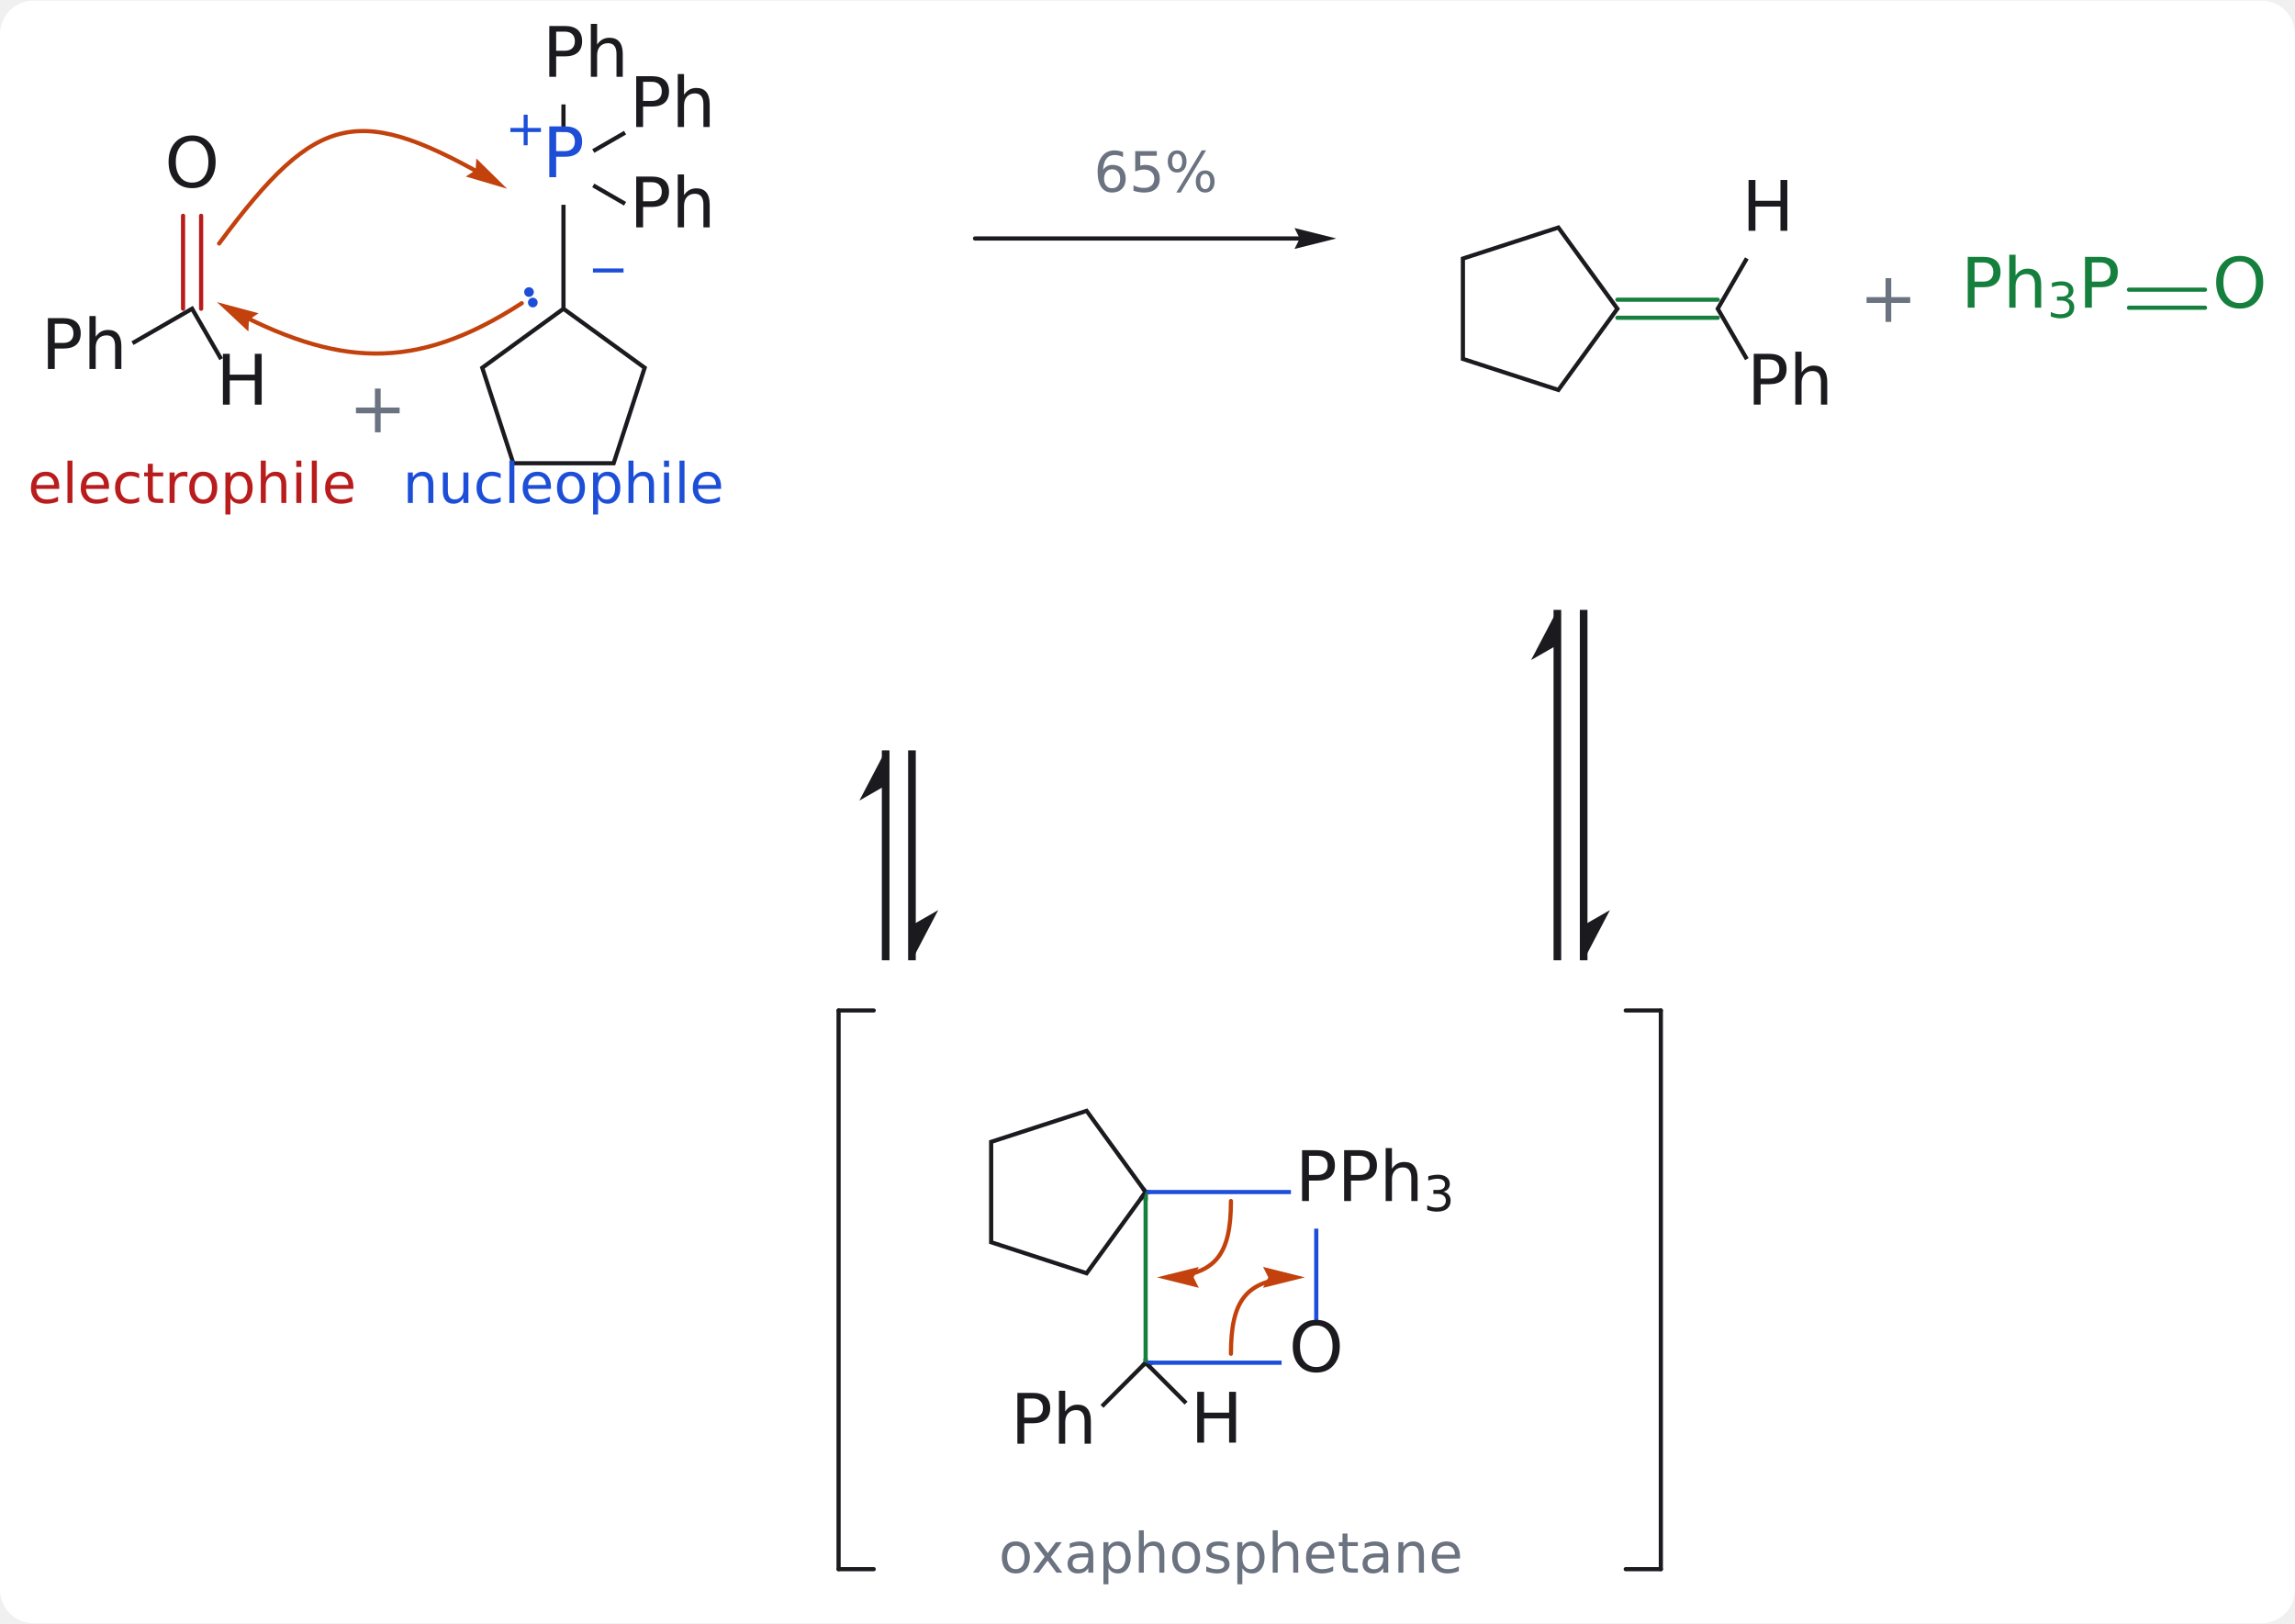
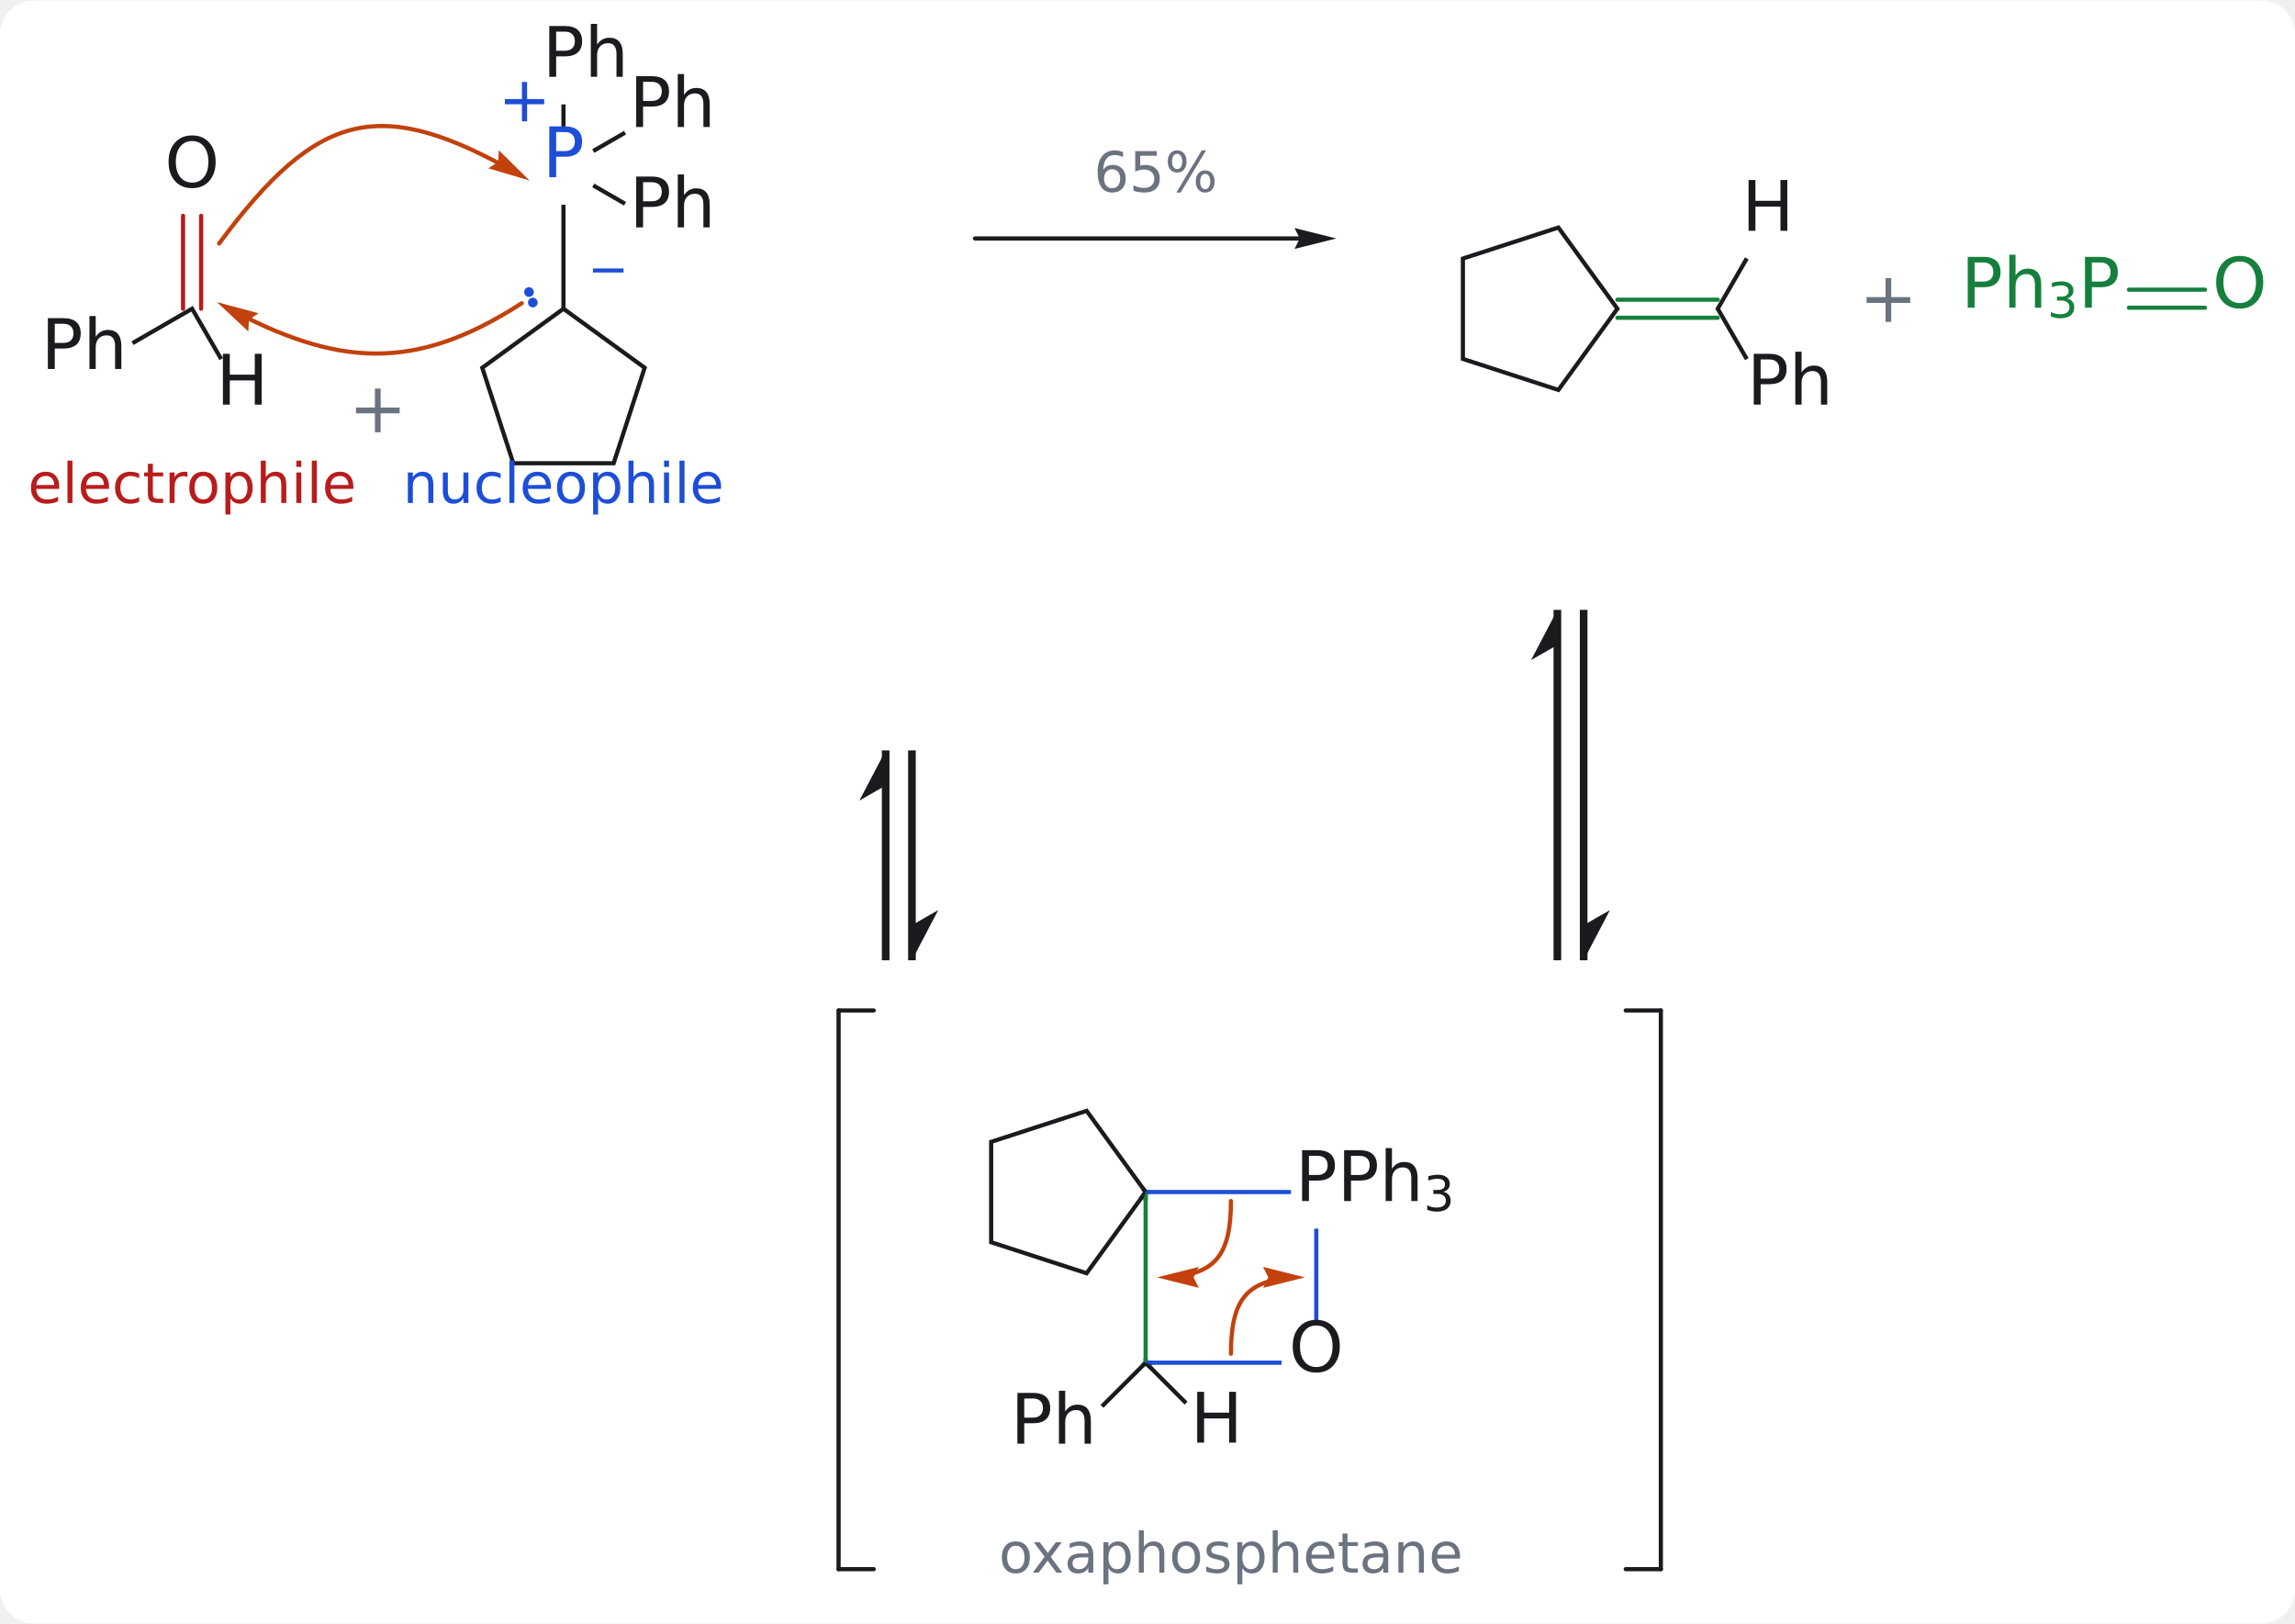
<svg xmlns="http://www.w3.org/2000/svg" viewBox="-80.379 -128.909 960.324 678.936" width="595" height="421">
  <style>.c-ink.fill{fill:#1b1b1f}.c-ink.stroke{stroke:#1b1b1f}.c-arrow.fill{fill:#c2410c}.c-arrow.stroke{stroke:#c2410c}.c-nu.fill{fill:#1d4ed8}.c-nu.stroke{stroke:#1d4ed8}.c-el.fill{fill:#b91c1c}.c-el.stroke{stroke:#b91c1c}.c-good.fill{fill:#15803d}.c-good.stroke{stroke:#15803d}.c-muted.fill{fill:#6b7280}.c-muted.stroke{stroke:#6b7280}.card{fill:#ffffff}@media (prefers-color-scheme: dark){.c-ink.fill{fill:#e6e6ea}.c-ink.stroke{stroke:#e6e6ea}.c-arrow.fill{fill:#ff9f5a}.c-arrow.stroke{stroke:#ff9f5a}.c-nu.fill{fill:#8ab4ff}.c-nu.stroke{stroke:#8ab4ff}.c-el.fill{fill:#ff8a8a}.c-el.stroke{stroke:#ff8a8a}.c-good.fill{fill:#6ee7a0}.c-good.stroke{stroke:#6ee7a0}.c-muted.fill{fill:#9ca3af}.c-muted.stroke{stroke:#9ca3af}.card{fill:#1e1e1e}}</style>
  <rect class="card" x="-80.379" y="-128.909" width="960.324" height="678.936" rx="14" />
  <line class="c-ink stroke" x1="270.52" y1="293.62" x2="270.52" y2="527.39" stroke-width="1.75" stroke-linecap="round" />
  <line class="c-ink stroke" x1="270.52" y1="293.62" x2="285.22" y2="293.62" stroke-width="1.75" stroke-linecap="round" />
  <line class="c-ink stroke" x1="270.52" y1="527.39" x2="285.22" y2="527.39" stroke-width="1.75" stroke-linecap="round" />
  <line class="c-ink stroke" x1="614.59" y1="293.62" x2="614.59" y2="527.39" stroke-width="1.75" stroke-linecap="round" />
  <line class="c-ink stroke" x1="614.59" y1="293.62" x2="599.89" y2="293.62" stroke-width="1.75" stroke-linecap="round" />
  <line class="c-ink stroke" x1="614.59" y1="527.39" x2="599.89" y2="527.39" stroke-width="1.75" stroke-linecap="round" />
  <line class="c-ink stroke" x1="301.22" y1="184.80" x2="301.22" y2="272.62" stroke-width="3.2" stroke-linecap="butt" />
  <polygon class="c-ink fill" points="301.22,272.62 312.22,251.62 301.22,257.92" />
  <line class="c-ink stroke" x1="290.22" y1="272.62" x2="290.22" y2="184.80" stroke-width="3.2" stroke-linecap="butt" />
  <polygon class="c-ink fill" points="290.22,184.80 279.22,205.80 290.22,199.50" />
  <line class="c-ink stroke" x1="571.29" y1="272.62" x2="571.29" y2="126.00" stroke-width="3.2" stroke-linecap="butt" />
  <polygon class="c-ink fill" points="571.29,126.00 560.29,147.00 571.29,140.70" />
  <line class="c-ink stroke" x1="582.29" y1="126.00" x2="582.29" y2="272.62" stroke-width="3.2" stroke-linecap="butt" />
  <polygon class="c-ink fill" points="582.29,272.62 593.29,251.62 582.29,257.92" />
  <path class="c-el stroke" d="M-3.78 0 L-3.78 -38.903 " fill="none" stroke-width="1.75" stroke-linecap="round" stroke-linejoin="round" />
  <path class="c-el stroke" d="M3.78 0 L3.78 -38.903 " fill="none" stroke-width="1.75" stroke-linecap="round" stroke-linejoin="round" />
  <path class="c-good stroke" d="M596.4 -3.78 L638.4 -3.78 " fill="none" stroke-width="1.75" stroke-linecap="round" stroke-linejoin="round" />
  <path class="c-good stroke" d="M596.4 3.78 L638.4 3.78 " fill="none" stroke-width="1.75" stroke-linecap="round" stroke-linejoin="round" />
  <path class="c-good stroke" d="M810.464 -7.98 L842.292 -7.98 " fill="none" stroke-width="1.75" stroke-linecap="round" stroke-linejoin="round" />
  <path class="c-good stroke" d="M810.464 -0.42 L842.292 -0.42 " fill="none" stroke-width="1.75" stroke-linecap="round" stroke-linejoin="round" />
  <path class="c-ink fill stroke" d="M401.112 441.875 L401.987 441.875 L401.987 440.125 L399.875 440.125 L399 441 Z M399.875 440.125 L399.875 439.25 L398.125 439.25 L398.125 440.638 L399 441 Z M399 442.237 L400.494 443.731 L401.731 442.494 L401.112 441.875 L399 441 Z M398.125 440.638 L397.144 441.619 L398.381 442.856 L399 442.237 L399 441 Z " stroke-width="0" stroke-linecap="round" stroke-linejoin="round" />
  <path class="c-ink fill stroke" d="M399.875 370.475 L400.75 370.475 L400.75 368.725 L399.446 368.725 L399 369.6 Z M398.125 372.292 L398.125 373.167 L399.875 373.167 L399.875 370.475 L399 369.6 Z M399.446 368.725 L398.679 367.67 L397.263 368.699 L397.918 369.6 L399 369.6 Z M397.918 369.6 L396.195 371.971 L397.611 373 L398.125 372.292 L399 369.6 Z " stroke-width="0" stroke-linecap="round" stroke-linejoin="round" />
  <path class="c-ink fill stroke" d="M-0.32 1.195 L11.41 21.512 L12.925 20.637 L0.32 -1.195 Z M0.32 -1.195 L-25.378 13.642 L-24.503 15.158 L-0.32 1.195 Z M156.275 -0.446 L156.275 -43.502 L154.525 -43.502 L154.525 -0.446 L155.4 0 Z M154.525 -0.446 L120.393 24.362 L122.451 25.03 L155.4 1.082 L155.4 0 Z M120.393 24.362 L133.764 65.513 L135.036 63.763 L122.451 25.03 Z M133.764 65.513 L177.036 65.513 L175.764 63.763 L135.036 63.763 Z M177.036 65.513 L190.407 24.362 L188.349 25.03 L175.764 63.763 Z M190.407 24.362 L156.275 -0.446 L155.4 0 L155.4 1.082 L188.349 25.03 Z M156.275 -74.098 L156.275 -85.502 L154.525 -85.502 L154.525 -74.098 Z M168.301 -65.238 L181.611 -72.923 L180.736 -74.439 L167.426 -66.754 Z M167.426 -50.846 L180.736 -43.161 L181.611 -44.677 L168.301 -52.362 Z M639.41 0 L651.325 -20.637 L649.81 -21.512 L637.39 -0 Z M637.39 0 L649.81 21.512 L651.325 20.637 L639.41 -0 Z M595.318 0 L571.37 32.949 L572.038 35.007 L597.482 0 Z M571.37 32.949 L532.637 20.364 L530.887 21.636 L572.038 35.007 Z M532.637 20.364 L532.637 -20.364 L530.887 -21.636 L530.887 21.636 Z M532.637 -20.364 L571.37 -32.949 L572.038 -35.007 L530.887 -21.636 Z M571.37 -32.949 L595.318 0 L597.482 0 L572.038 -35.007 Z M399 442.237 L415.305 458.543 L416.543 457.305 L401.112 441.875 L399 441 Z M398.125 440.638 L380.119 458.644 L381.356 459.881 L399 442.237 L399 441 Z M399.446 368.725 L374.638 334.593 L373.97 336.651 L397.918 369.6 L399 369.6 Z M374.638 334.593 L333.487 347.964 L335.237 349.236 L373.97 336.651 Z M333.487 347.964 L333.487 391.236 L335.237 389.964 L335.237 349.236 Z M333.487 391.236 L374.638 404.607 L373.97 402.549 L335.237 389.964 Z M374.638 404.607 L398.125 372.292 L399 369.6 L397.918 369.6 L373.97 402.549 Z " stroke-width="0" stroke-linecap="round" stroke-linejoin="round" />
  <path class="c-nu fill stroke" d="M401.112 441.875 L455.892 441.875 L455.892 440.125 L399.875 440.125 L399 441 Z M471.275 425.303 L471.275 384.898 L469.525 384.898 L469.525 425.303 Z M459.802 368.725 L399.446 368.725 L399 369.6 L399.875 370.475 L459.802 370.475 Z " stroke-width="0" stroke-linecap="round" stroke-linejoin="round" />
  <path class="c-good fill stroke" d="M398.125 372.292 L398.125 440.638 L399 441 L399.875 440.125 L399.875 370.475 L399 369.6 Z " stroke-width="0" stroke-linecap="round" stroke-linejoin="round" />
  <text class="c-ink fill" xml:space="preserve" x="-11.479" y="-71.056" font-family="DejaVu Sans, Noto Sans CJK KR, Noto Sans CJK JP, sans-serif" font-size="29.167" font-weight="normal" font-style="normal" text-decoration="none" dominant-baseline="text-before-edge">O</text>
  <text class="c-ink fill" xml:space="preserve" x="10.034" y="19.93" font-family="DejaVu Sans, Noto Sans CJK KR, Noto Sans CJK JP, sans-serif" font-size="29.167" font-weight="normal" font-style="normal" text-decoration="none" dominant-baseline="text-before-edge">H</text>
  <text class="c-ink fill" xml:space="preserve" x="-63.203" y="5.007" font-family="DejaVu Sans, Noto Sans CJK KR, Noto Sans CJK JP, sans-serif" font-size="29.167" font-weight="normal" font-style="normal" text-decoration="none" dominant-baseline="text-before-edge">Ph</text>
  <text class="c-nu fill" xml:space="preserve" x="165.583" y="-23.748" font-family="DejaVu Sans, Noto Sans CJK KR, Noto Sans CJK JP, sans-serif" font-size="20.417" font-weight="normal" font-style="normal" text-decoration="none" dominant-baseline="text-before-edge">−</text>
  <path class="c-nu fill stroke" d="M141.375 -5.885 C140.77 -5.664 140.1 -5.976 139.88 -6.582 C139.66 -7.187 139.972 -7.857 140.577 -8.077 C141.183 -8.298 141.852 -7.985 142.073 -7.38 C142.293 -6.774 141.981 -6.105 141.375 -5.885 Z " stroke-width="1.75" stroke-linecap="round" stroke-linejoin="round" />
  <path class="c-nu fill stroke" d="M142.972 -1.499 C142.366 -1.279 141.697 -1.591 141.476 -2.197 C141.256 -2.802 141.568 -3.472 142.173 -3.692 C142.779 -3.912 143.448 -3.6 143.669 -2.995 C143.889 -2.389 143.577 -1.72 142.972 -1.499 Z " stroke-width="1.75" stroke-linecap="round" stroke-linejoin="round" />
  <text class="c-nu fill" xml:space="preserve" x="146.606" y="-75.242" font-family="DejaVu Sans, Noto Sans CJK KR, Noto Sans CJK JP, sans-serif" font-size="29.167" font-weight="normal" font-style="normal" text-decoration="none" dominant-baseline="text-before-edge">P</text>
-   <text class="c-nu fill" xml:space="preserve" x="131.025" y="-82.534" font-family="DejaVu Sans, Noto Sans CJK KR, Noto Sans CJK JP, sans-serif" font-size="20.417" font-weight="normal" font-style="normal" text-decoration="none" dominant-baseline="text-before-edge">+</text>
  <text class="c-ink fill" xml:space="preserve" x="146.606" y="-117.242" font-family="DejaVu Sans, Noto Sans CJK KR, Noto Sans CJK JP, sans-serif" font-size="29.167" font-weight="normal" font-style="normal" text-decoration="none" dominant-baseline="text-before-edge">Ph</text>
  <text class="c-ink fill" xml:space="preserve" x="182.978" y="-96.242" font-family="DejaVu Sans, Noto Sans CJK KR, Noto Sans CJK JP, sans-serif" font-size="29.167" font-weight="normal" font-style="normal" text-decoration="none" dominant-baseline="text-before-edge">Ph</text>
  <text class="c-ink fill" xml:space="preserve" x="182.978" y="-54.242" font-family="DejaVu Sans, Noto Sans CJK KR, Noto Sans CJK JP, sans-serif" font-size="29.167" font-weight="normal" font-style="normal" text-decoration="none" dominant-baseline="text-before-edge">Ph</text>
  <text class="c-ink fill" xml:space="preserve" x="648.434" y="-52.814" font-family="DejaVu Sans, Noto Sans CJK KR, Noto Sans CJK JP, sans-serif" font-size="29.167" font-weight="normal" font-style="normal" text-decoration="none" dominant-baseline="text-before-edge">H</text>
  <text class="c-ink fill" xml:space="preserve" x="650.606" y="19.93" font-family="DejaVu Sans, Noto Sans CJK KR, Noto Sans CJK JP, sans-serif" font-size="29.167" font-weight="normal" font-style="normal" text-decoration="none" dominant-baseline="text-before-edge">Ph</text>
  <text class="c-good fill" xml:space="preserve" x="740.142" y="-20.642" font-family="DejaVu Sans, Noto Sans CJK KR, Noto Sans CJK JP, sans-serif" font-size="29.167" font-weight="normal" font-style="normal" text-decoration="none" dominant-baseline="text-before-edge">Ph</text>
  <text class="c-good fill" xml:space="preserve" x="776.216" y="-10.434" font-family="DejaVu Sans, Noto Sans CJK KR, Noto Sans CJK JP, sans-serif" font-size="20.417" font-weight="normal" font-style="normal" text-decoration="none" dominant-baseline="text-before-edge">3</text>
  <text class="c-good fill" xml:space="preserve" x="789.206" y="-20.642" font-family="DejaVu Sans, Noto Sans CJK KR, Noto Sans CJK JP, sans-serif" font-size="29.167" font-weight="normal" font-style="normal" text-decoration="none" dominant-baseline="text-before-edge">P</text>
  <text class="c-good fill" xml:space="preserve" x="845.321" y="-20.656" font-family="DejaVu Sans, Noto Sans CJK KR, Noto Sans CJK JP, sans-serif" font-size="29.167" font-weight="normal" font-style="normal" text-decoration="none" dominant-baseline="text-before-edge">O</text>
  <text class="c-ink fill" xml:space="preserve" x="458.921" y="424.544" font-family="DejaVu Sans, Noto Sans CJK KR, Noto Sans CJK JP, sans-serif" font-size="29.167" font-weight="normal" font-style="normal" text-decoration="none" dominant-baseline="text-before-edge">O</text>
  <text class="c-ink fill" xml:space="preserve" x="461.606" y="353.158" font-family="DejaVu Sans, Noto Sans CJK KR, Noto Sans CJK JP, sans-serif" font-size="29.167" font-weight="normal" font-style="normal" text-decoration="none" dominant-baseline="text-before-edge">P</text>
  <text class="c-ink fill" xml:space="preserve" x="479.194" y="353.158" font-family="DejaVu Sans, Noto Sans CJK KR, Noto Sans CJK JP, sans-serif" font-size="29.167" font-weight="normal" font-style="normal" text-decoration="none" dominant-baseline="text-before-edge">Ph</text>
  <text class="c-ink fill" xml:space="preserve" x="515.268" y="363.366" font-family="DejaVu Sans, Noto Sans CJK KR, Noto Sans CJK JP, sans-serif" font-size="20.417" font-weight="normal" font-style="normal" text-decoration="none" dominant-baseline="text-before-edge">3</text>
  <text class="c-ink fill" xml:space="preserve" x="417.728" y="454.252" font-family="DejaVu Sans, Noto Sans CJK KR, Noto Sans CJK JP, sans-serif" font-size="29.167" font-weight="normal" font-style="normal" text-decoration="none" dominant-baseline="text-before-edge">H</text>
  <text class="c-ink fill" xml:space="preserve" x="342.475" y="454.701" font-family="DejaVu Sans, Noto Sans CJK KR, Noto Sans CJK JP, sans-serif" font-size="29.167" font-weight="normal" font-style="normal" text-decoration="none" dominant-baseline="text-before-edge">Ph</text>
  <path class="c-ink stroke" d="M327.6 -29.4 L474.425 -29.4 " fill="none" stroke-width="1.75" stroke-linecap="round" stroke-linejoin="round" />
  <path class="c-ink fill stroke" d="M478.8 -29.4 L461.3 -33.775 L463.488 -29.4 L461.3 -25.025 Z " stroke-width="0" stroke-linecap="round" stroke-linejoin="round" />
  <path class="c-arrow stroke" d="M137.944 -2.31 C92.883 26.839 60.379 24.149 14.225 -0.683 " fill="none" stroke-width="1.75" stroke-linecap="round" stroke-linejoin="round" />
  <path class="c-arrow fill stroke" d="M10.384 -2.782 L23.562 9.535 L23.773 4.648 L27.808 1.884 Z " stroke-width="0" stroke-linecap="round" stroke-linejoin="round" />
-   <path class="c-arrow stroke" d="M11.31 -27.3 C52.776 -83.228 69.837 -86.227 128.026 -52.423 " fill="none" stroke-width="1.75" stroke-linecap="round" stroke-linejoin="round" />
-   <path class="c-arrow fill stroke" d="M131.803 -50.211 L118.951 -62.869 L118.613 -57.989 L114.506 -55.332 Z " stroke-width="0" stroke-linecap="round" stroke-linejoin="round" />
+   <path class="c-arrow stroke" d="M11.31 -27.3 C52.778 -83.23 78.872 -89.516 137.443 -55.843 " fill="none" stroke-width="1.75" stroke-linecap="round" stroke-linejoin="round" />
+   <path class="c-arrow fill stroke" d="M141.225 -53.641 L128.373 -66.299 L128.035 -61.419 L123.928 -58.761 Z " stroke-width="0" stroke-linecap="round" stroke-linejoin="round" />
  <path class="c-arrow stroke" d="M434.7 373.35 C434.7 395.625 428.437 404.191 408.124 405.198 " fill="none" stroke-width="1.75" stroke-linecap="round" stroke-linejoin="round" />
  <path class="c-arrow fill stroke" d="M403.75 405.3 L421.25 409.675 L419.063 405.3 L421.25 400.925 Z " stroke-width="0" stroke-linecap="round" stroke-linejoin="round" />
  <path class="c-arrow stroke" d="M434.7 437.25 C434.7 414.976 440.963 406.409 461.276 405.402 " fill="none" stroke-width="1.75" stroke-linecap="round" stroke-linejoin="round" />
  <path class="c-arrow fill stroke" d="M465.65 405.3 L448.15 400.925 L450.337 405.3 L448.15 409.675 Z " stroke-width="0" stroke-linecap="round" stroke-linejoin="round" />
  <text class="c-muted fill" xml:space="preserve" x="65.478" y="31.5" font-family="DejaVu Sans, Noto Sans CJK KR, Noto Sans CJK JP, sans-serif" font-size="29.167" font-weight="normal" font-style="normal" text-decoration="none" dominant-baseline="text-before-edge">+</text>
  <text class="c-el fill" xml:space="preserve" x="-68.712" y="65.1" font-family="DejaVu Sans, Noto Sans CJK KR, Noto Sans CJK JP, sans-serif" font-size="23.333" font-weight="normal" font-style="normal" text-decoration="none" dominant-baseline="text-before-edge">electrophile</text>
  <text class="c-nu fill" xml:space="preserve" x="88.158" y="65.1" font-family="DejaVu Sans, Noto Sans CJK KR, Noto Sans CJK JP, sans-serif" font-size="23.333" font-weight="normal" font-style="normal" text-decoration="none" dominant-baseline="text-before-edge">nucleophile</text>
  <text class="c-muted fill" xml:space="preserve" x="377.286" y="-65.1" font-family="DejaVu Sans, Noto Sans CJK KR, Noto Sans CJK JP, sans-serif" font-size="23.333" font-weight="normal" font-style="normal" text-decoration="none" dominant-baseline="text-before-edge">65%</text>
  <text class="c-muted fill" xml:space="preserve" x="697.578" y="-14.7" font-family="DejaVu Sans, Noto Sans CJK KR, Noto Sans CJK JP, sans-serif" font-size="29.167" font-weight="normal" font-style="normal" text-decoration="none" dominant-baseline="text-before-edge">+</text>
  <text class="c-muted fill" xml:space="preserve" x="337.554" y="512.694" font-family="DejaVu Sans, Noto Sans CJK KR, Noto Sans CJK JP, sans-serif" font-size="23.333" font-weight="normal" font-style="normal" text-decoration="none" dominant-baseline="text-before-edge">oxaphosphetane</text>
+   <text class="c-nu fill" xml:space="preserve" x="128.1" y="-96.6" font-family="DejaVu Sans, Noto Sans CJK KR, Noto Sans CJK JP, sans-serif" font-size="26.25" font-weight="normal" font-style="normal" text-decoration="none" dominant-baseline="text-before-edge">+</text>
</svg>
